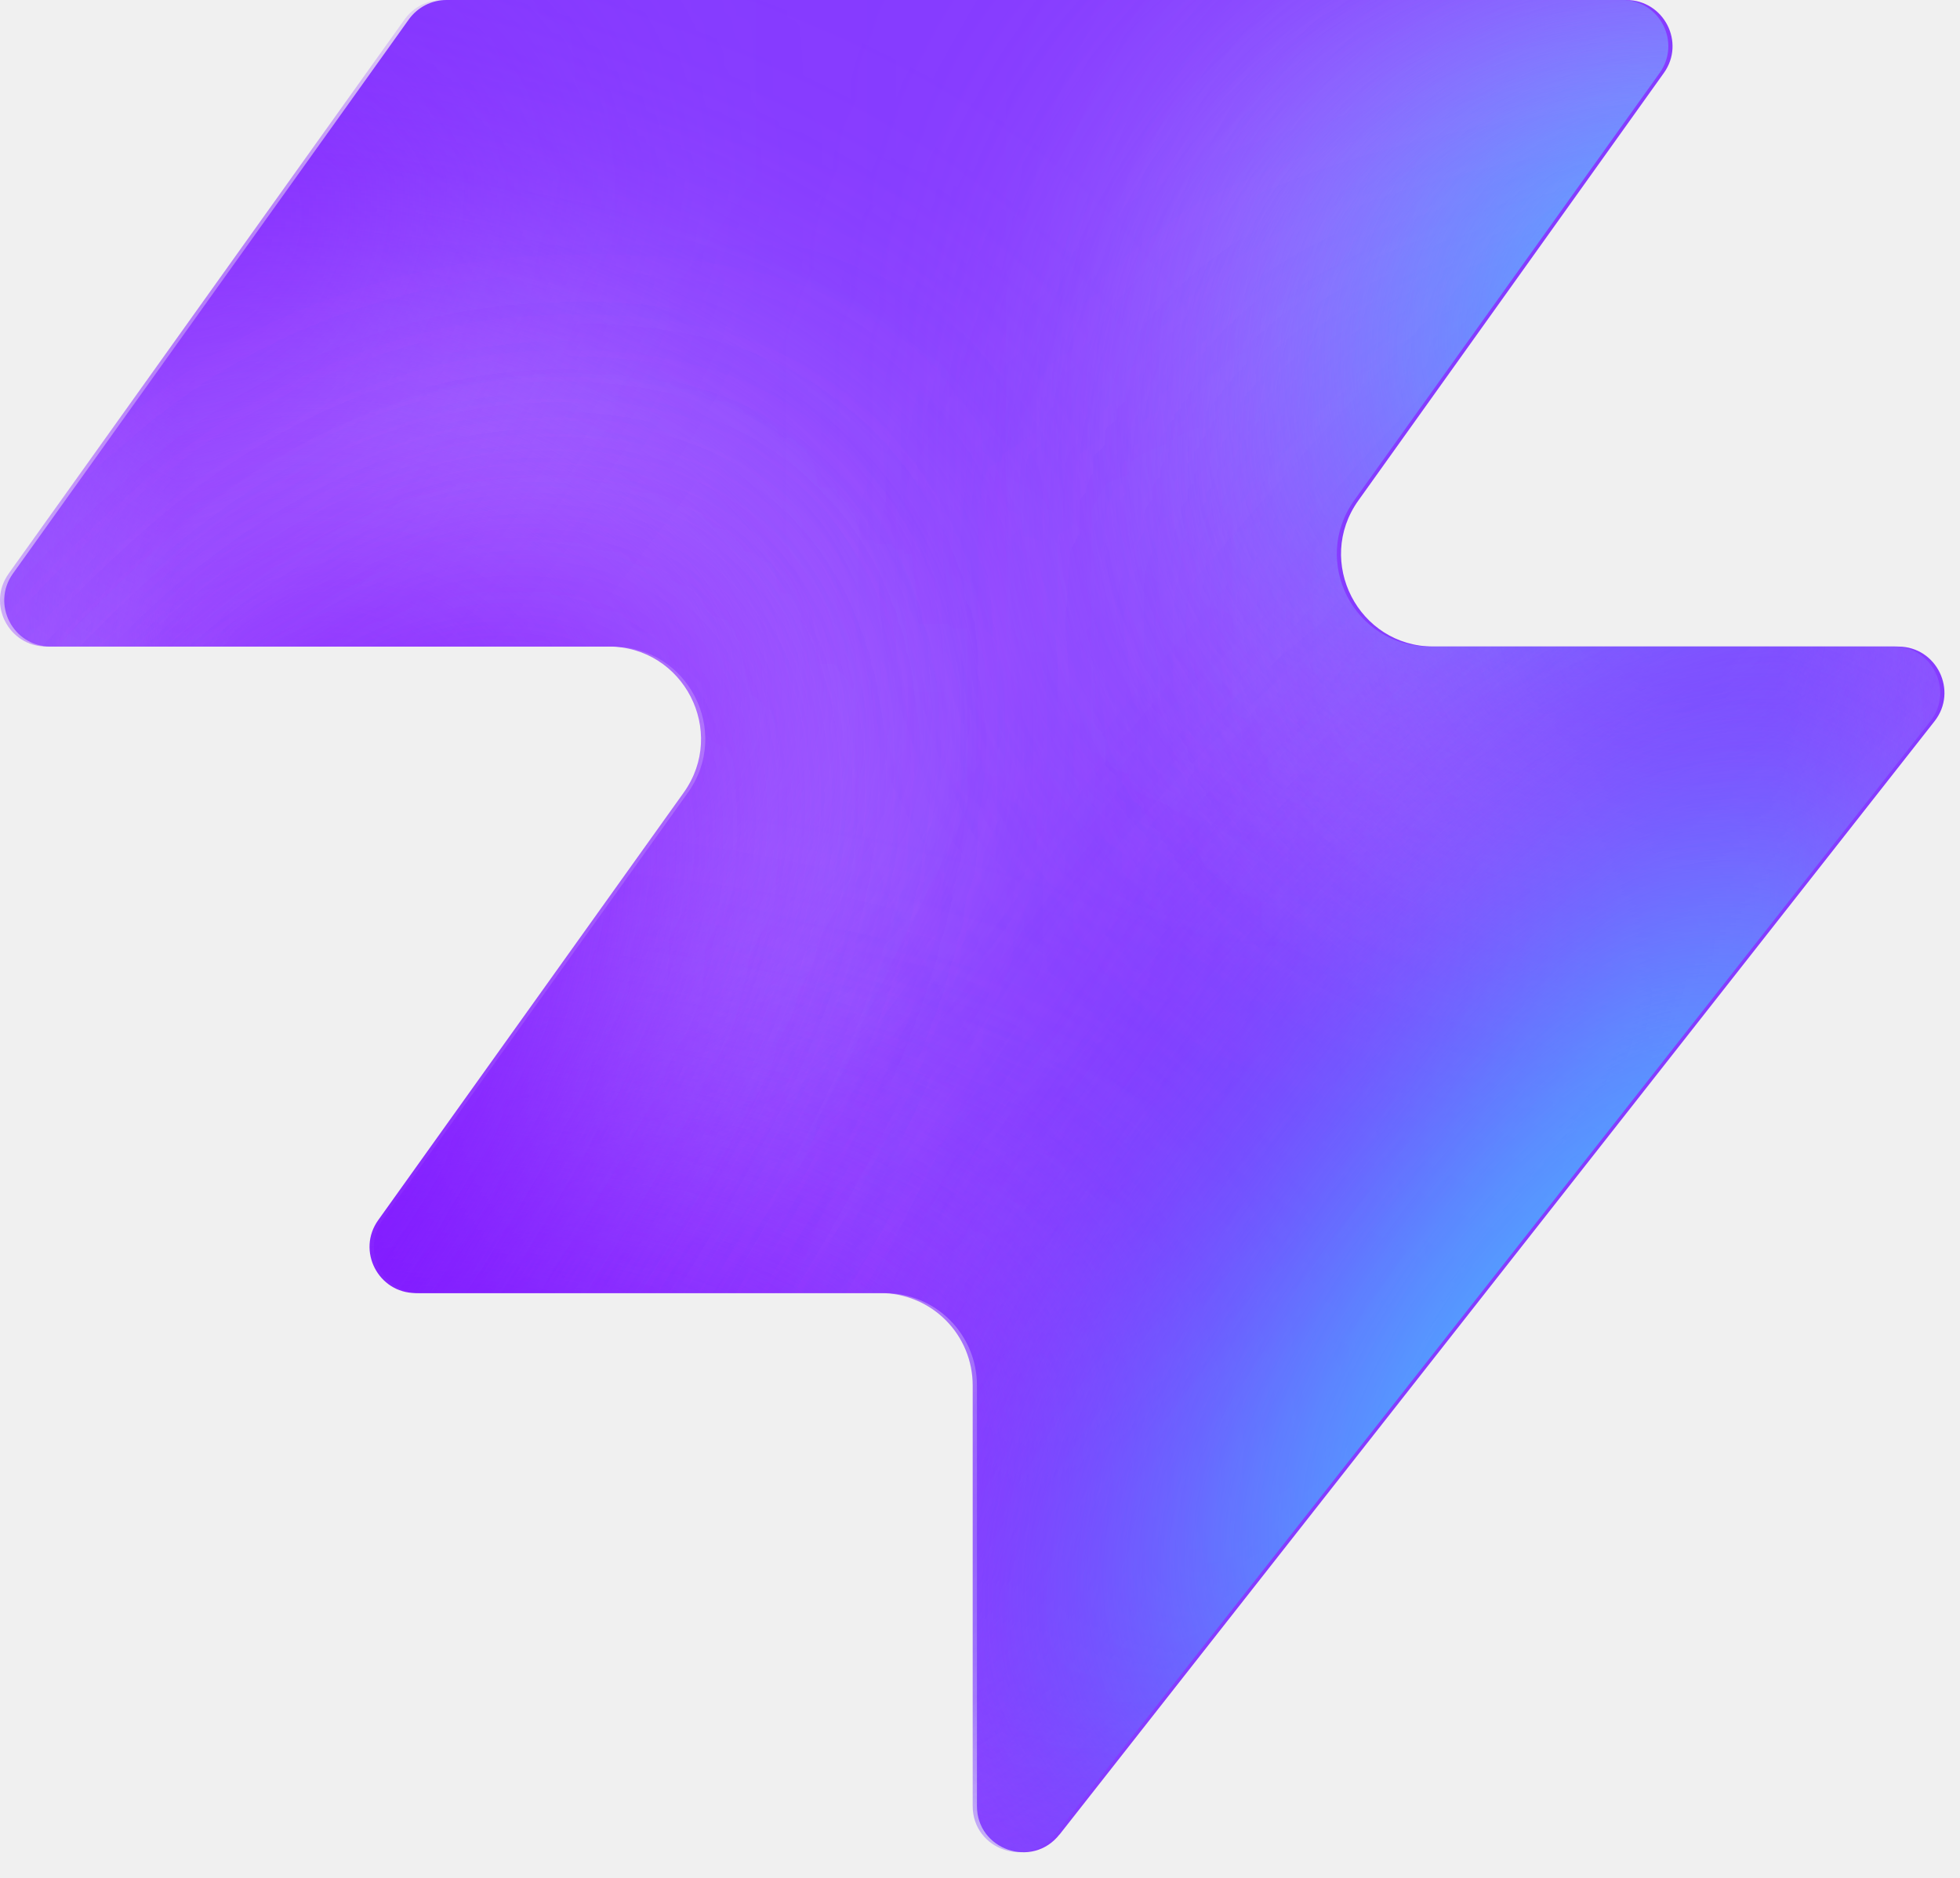
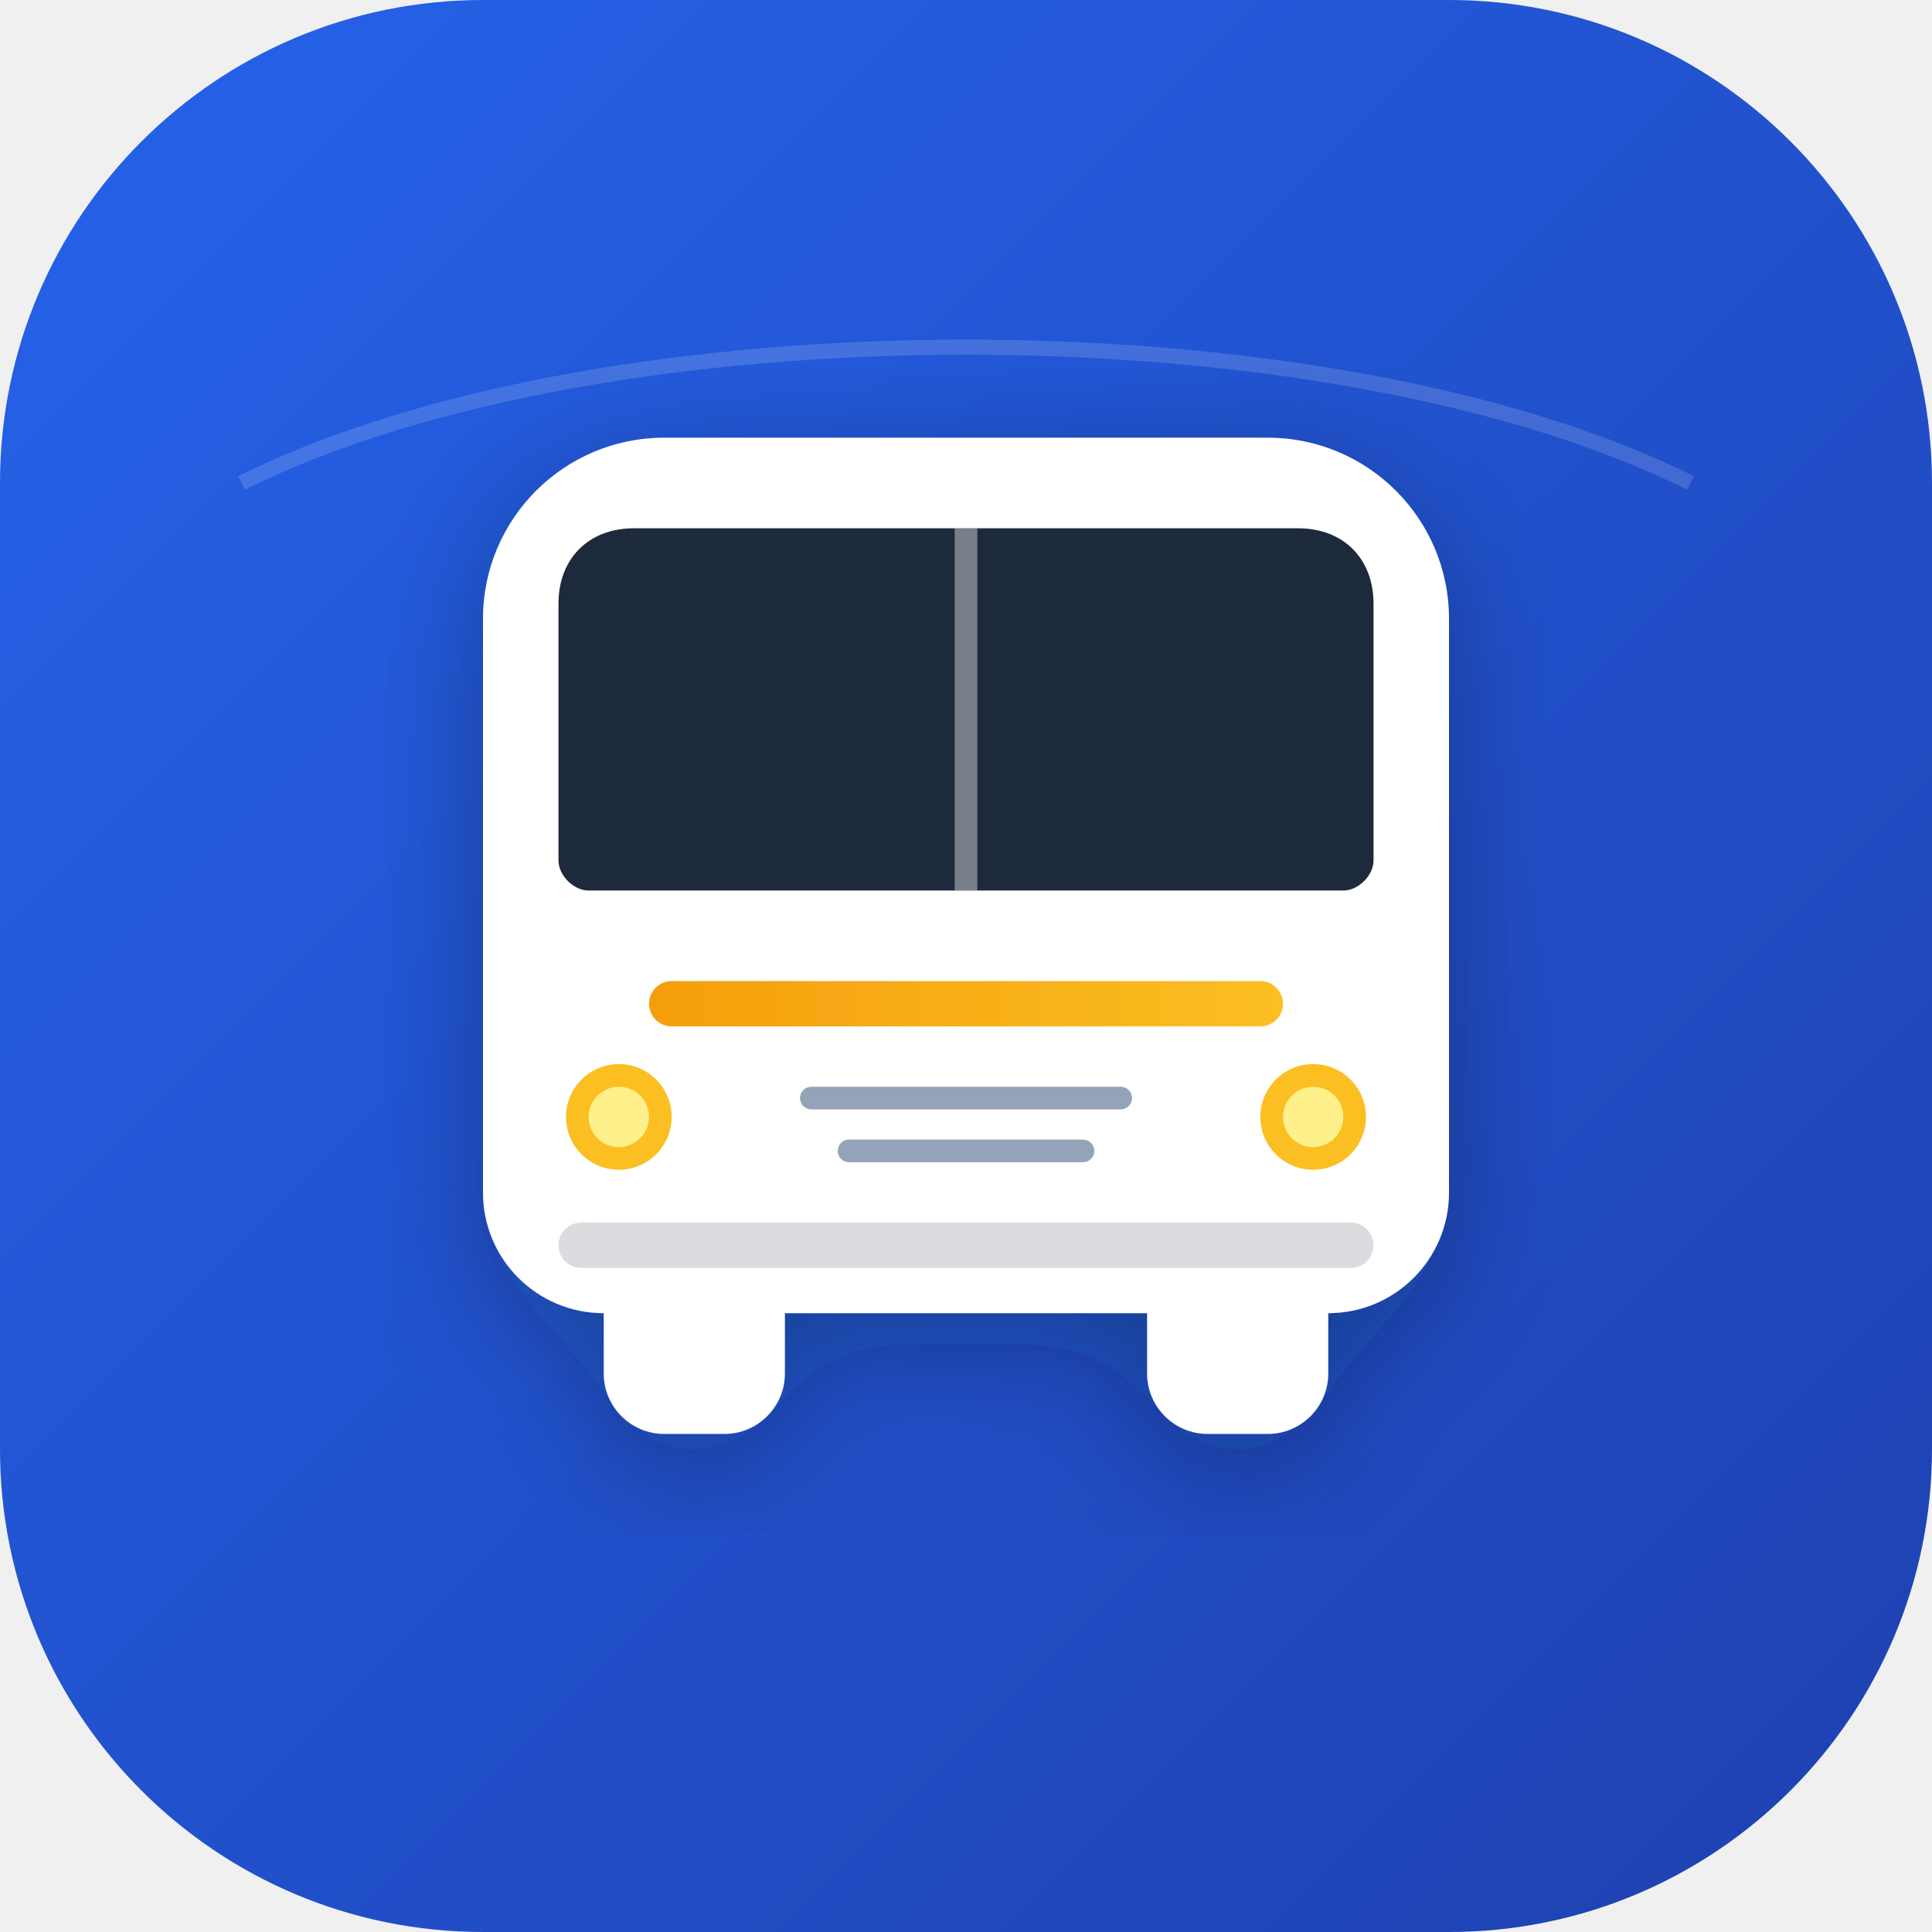
- <svg xmlns="http://www.w3.org/2000/svg" width="48" height="46" fill="none" viewBox="0 0 48 46">
-   <path fill="#863bff" d="M25.946 44.938c-.664.845-2.021.375-2.021-.698V33.937a2.26 2.26 0 0 0-2.262-2.262H10.287c-.92 0-1.456-1.04-.92-1.788l7.48-10.471c1.07-1.497 0-3.578-1.842-3.578H1.237c-.92 0-1.456-1.04-.92-1.788L10.013.474c.214-.297.556-.474.92-.474h28.894c.92 0 1.456 1.04.92 1.788l-7.48 10.471c-1.07 1.498 0 3.579 1.842 3.579h11.377c.943 0 1.473 1.088.89 1.83L25.947 44.94z" style="fill:#863bff;fill:color(display-p3 .525 .23 1);fill-opacity:1" />
-   <mask id="a" width="48" height="46" x="0" y="0" maskUnits="userSpaceOnUse" style="mask-type:alpha">
-     <path fill="#000" d="M25.842 44.938c-.664.844-2.021.375-2.021-.698V33.937a2.26 2.26 0 0 0-2.262-2.262H10.183c-.92 0-1.456-1.04-.92-1.788l7.48-10.471c1.07-1.498 0-3.579-1.842-3.579H1.133c-.92 0-1.456-1.04-.92-1.787L9.91.473c.214-.297.556-.474.92-.474h28.894c.92 0 1.456 1.04.92 1.788l-7.48 10.471c-1.07 1.498 0 3.578 1.842 3.578h11.377c.943 0 1.473 1.088.89 1.832L25.843 44.94z" style="fill:#000;fill-opacity:1" />
-   </mask>
-   <g mask="url(#a)">
-     <g filter="url(#b)">
-       <ellipse cx="5.508" cy="14.704" fill="#ede6ff" rx="5.508" ry="14.704" style="fill:#ede6ff;fill:color(display-p3 .927 .903 1);fill-opacity:1" transform="matrix(.00324 1 1 -.00324 -4.47 31.516)" />
-     </g>
-     <g filter="url(#c)">
-       <ellipse cx="10.399" cy="29.851" fill="#ede6ff" rx="10.399" ry="29.851" style="fill:#ede6ff;fill:color(display-p3 .927 .903 1);fill-opacity:1" transform="matrix(.00324 1 1 -.00324 -39.328 7.883)" />
-     </g>
-     <g filter="url(#d)">
-       <ellipse cx="5.508" cy="30.487" fill="#7e14ff" rx="5.508" ry="30.487" style="fill:#7e14ff;fill:color(display-p3 .492 .077 1);fill-opacity:1" transform="rotate(89.814 -25.913 -14.639)scale(1 -1)" />
-     </g>
-     <g filter="url(#e)">
-       <ellipse cx="5.508" cy="30.599" fill="#7e14ff" rx="5.508" ry="30.599" style="fill:#7e14ff;fill:color(display-p3 .492 .077 1);fill-opacity:1" transform="rotate(89.814 -32.644 -3.334)scale(1 -1)" />
-     </g>
-     <g filter="url(#f)">
-       <ellipse cx="5.508" cy="30.599" fill="#7e14ff" rx="5.508" ry="30.599" style="fill:#7e14ff;fill:color(display-p3 .492 .077 1);fill-opacity:1" transform="matrix(.00324 1 1 -.00324 -34.34 30.47)" />
-     </g>
-     <g filter="url(#g)">
-       <ellipse cx="14.072" cy="22.078" fill="#ede6ff" rx="14.072" ry="22.078" style="fill:#ede6ff;fill:color(display-p3 .927 .903 1);fill-opacity:1" transform="rotate(93.35 24.506 48.493)scale(-1 1)" />
-     </g>
-     <g filter="url(#h)">
-       <ellipse cx="3.47" cy="21.501" fill="#7e14ff" rx="3.47" ry="21.501" style="fill:#7e14ff;fill:color(display-p3 .492 .077 1);fill-opacity:1" transform="rotate(89.009 28.708 47.59)scale(-1 1)" />
-     </g>
-     <g filter="url(#i)">
-       <ellipse cx="3.47" cy="21.501" fill="#7e14ff" rx="3.47" ry="21.501" style="fill:#7e14ff;fill:color(display-p3 .492 .077 1);fill-opacity:1" transform="rotate(89.009 28.708 47.59)scale(-1 1)" />
-     </g>
-     <g filter="url(#j)">
-       <ellipse cx=".387" cy="8.972" fill="#7e14ff" rx="4.407" ry="29.108" style="fill:#7e14ff;fill:color(display-p3 .492 .077 1);fill-opacity:1" transform="rotate(39.51 .387 8.972)" />
-     </g>
-     <g filter="url(#k)">
-       <ellipse cx="47.523" cy="-6.092" fill="#7e14ff" rx="4.407" ry="29.108" style="fill:#7e14ff;fill:color(display-p3 .492 .077 1);fill-opacity:1" transform="rotate(37.892 47.523 -6.092)" />
-     </g>
-     <g filter="url(#l)">
-       <ellipse cx="41.412" cy="6.333" fill="#47bfff" rx="5.971" ry="9.665" style="fill:#47bfff;fill:color(display-p3 .28 .748 1);fill-opacity:1" transform="rotate(37.892 41.412 6.333)" />
-     </g>
-     <g filter="url(#m)">
-       <ellipse cx="-1.879" cy="38.332" fill="#7e14ff" rx="4.407" ry="29.108" style="fill:#7e14ff;fill:color(display-p3 .492 .077 1);fill-opacity:1" transform="rotate(37.892 -1.88 38.332)" />
-     </g>
-     <g filter="url(#n)">
-       <ellipse cx="-1.879" cy="38.332" fill="#7e14ff" rx="4.407" ry="29.108" style="fill:#7e14ff;fill:color(display-p3 .492 .077 1);fill-opacity:1" transform="rotate(37.892 -1.88 38.332)" />
-     </g>
-     <g filter="url(#o)">
-       <ellipse cx="35.651" cy="29.907" fill="#7e14ff" rx="4.407" ry="29.108" style="fill:#7e14ff;fill:color(display-p3 .492 .077 1);fill-opacity:1" transform="rotate(37.892 35.651 29.907)" />
-     </g>
-     <g filter="url(#p)">
-       <ellipse cx="38.418" cy="32.4" fill="#47bfff" rx="5.971" ry="15.297" style="fill:#47bfff;fill:color(display-p3 .28 .748 1);fill-opacity:1" transform="rotate(37.892 38.418 32.4)" />
-     </g>
-   </g>
+ <svg xmlns="http://www.w3.org/2000/svg" viewBox="0 0 512 512">
  <defs>
-     <filter id="b" width="60.045" height="41.654" x="-19.77" y="16.149" color-interpolation-filters="sRGB" filterUnits="userSpaceOnUse">
-       <feFlood flood-opacity="0" result="BackgroundImageFix" />
-       <feBlend in="SourceGraphic" in2="BackgroundImageFix" result="shape" />
-       <feGaussianBlur result="effect1_foregroundBlur_2002_17158" stdDeviation="7.659" />
-     </filter>
-     <filter id="c" width="90.34" height="51.437" x="-54.613" y="-7.533" color-interpolation-filters="sRGB" filterUnits="userSpaceOnUse">
-       <feFlood flood-opacity="0" result="BackgroundImageFix" />
-       <feBlend in="SourceGraphic" in2="BackgroundImageFix" result="shape" />
-       <feGaussianBlur result="effect1_foregroundBlur_2002_17158" stdDeviation="7.659" />
-     </filter>
-     <filter id="d" width="79.355" height="29.4" x="-49.64" y="2.03" color-interpolation-filters="sRGB" filterUnits="userSpaceOnUse">
-       <feFlood flood-opacity="0" result="BackgroundImageFix" />
-       <feBlend in="SourceGraphic" in2="BackgroundImageFix" result="shape" />
-       <feGaussianBlur result="effect1_foregroundBlur_2002_17158" stdDeviation="4.596" />
-     </filter>
-     <filter id="e" width="79.579" height="29.4" x="-45.045" y="20.029" color-interpolation-filters="sRGB" filterUnits="userSpaceOnUse">
-       <feFlood flood-opacity="0" result="BackgroundImageFix" />
-       <feBlend in="SourceGraphic" in2="BackgroundImageFix" result="shape" />
-       <feGaussianBlur result="effect1_foregroundBlur_2002_17158" stdDeviation="4.596" />
-     </filter>
-     <filter id="f" width="79.579" height="29.4" x="-43.513" y="21.178" color-interpolation-filters="sRGB" filterUnits="userSpaceOnUse">
-       <feFlood flood-opacity="0" result="BackgroundImageFix" />
-       <feBlend in="SourceGraphic" in2="BackgroundImageFix" result="shape" />
-       <feGaussianBlur result="effect1_foregroundBlur_2002_17158" stdDeviation="4.596" />
-     </filter>
-     <filter id="g" width="74.749" height="58.852" x="15.756" y="-17.901" color-interpolation-filters="sRGB" filterUnits="userSpaceOnUse">
-       <feFlood flood-opacity="0" result="BackgroundImageFix" />
-       <feBlend in="SourceGraphic" in2="BackgroundImageFix" result="shape" />
-       <feGaussianBlur result="effect1_foregroundBlur_2002_17158" stdDeviation="7.659" />
-     </filter>
-     <filter id="h" width="61.377" height="25.362" x="23.548" y="2.284" color-interpolation-filters="sRGB" filterUnits="userSpaceOnUse">
-       <feFlood flood-opacity="0" result="BackgroundImageFix" />
-       <feBlend in="SourceGraphic" in2="BackgroundImageFix" result="shape" />
-       <feGaussianBlur result="effect1_foregroundBlur_2002_17158" stdDeviation="4.596" />
-     </filter>
-     <filter id="i" width="61.377" height="25.362" x="23.548" y="2.284" color-interpolation-filters="sRGB" filterUnits="userSpaceOnUse">
-       <feFlood flood-opacity="0" result="BackgroundImageFix" />
-       <feBlend in="SourceGraphic" in2="BackgroundImageFix" result="shape" />
-       <feGaussianBlur result="effect1_foregroundBlur_2002_17158" stdDeviation="4.596" />
-     </filter>
-     <filter id="j" width="56.045" height="63.649" x="-27.636" y="-22.853" color-interpolation-filters="sRGB" filterUnits="userSpaceOnUse">
-       <feFlood flood-opacity="0" result="BackgroundImageFix" />
-       <feBlend in="SourceGraphic" in2="BackgroundImageFix" result="shape" />
-       <feGaussianBlur result="effect1_foregroundBlur_2002_17158" stdDeviation="4.596" />
-     </filter>
-     <filter id="k" width="54.814" height="64.646" x="20.116" y="-38.415" color-interpolation-filters="sRGB" filterUnits="userSpaceOnUse">
-       <feFlood flood-opacity="0" result="BackgroundImageFix" />
-       <feBlend in="SourceGraphic" in2="BackgroundImageFix" result="shape" />
-       <feGaussianBlur result="effect1_foregroundBlur_2002_17158" stdDeviation="4.596" />
-     </filter>
-     <filter id="l" width="33.541" height="35.313" x="24.641" y="-11.323" color-interpolation-filters="sRGB" filterUnits="userSpaceOnUse">
-       <feFlood flood-opacity="0" result="BackgroundImageFix" />
-       <feBlend in="SourceGraphic" in2="BackgroundImageFix" result="shape" />
-       <feGaussianBlur result="effect1_foregroundBlur_2002_17158" stdDeviation="4.596" />
-     </filter>
-     <filter id="m" width="54.814" height="64.646" x="-29.286" y="6.009" color-interpolation-filters="sRGB" filterUnits="userSpaceOnUse">
-       <feFlood flood-opacity="0" result="BackgroundImageFix" />
-       <feBlend in="SourceGraphic" in2="BackgroundImageFix" result="shape" />
-       <feGaussianBlur result="effect1_foregroundBlur_2002_17158" stdDeviation="4.596" />
-     </filter>
-     <filter id="n" width="54.814" height="64.646" x="-29.286" y="6.009" color-interpolation-filters="sRGB" filterUnits="userSpaceOnUse">
-       <feFlood flood-opacity="0" result="BackgroundImageFix" />
-       <feBlend in="SourceGraphic" in2="BackgroundImageFix" result="shape" />
-       <feGaussianBlur result="effect1_foregroundBlur_2002_17158" stdDeviation="4.596" />
-     </filter>
-     <filter id="o" width="54.814" height="64.646" x="8.244" y="-2.416" color-interpolation-filters="sRGB" filterUnits="userSpaceOnUse">
-       <feFlood flood-opacity="0" result="BackgroundImageFix" />
-       <feBlend in="SourceGraphic" in2="BackgroundImageFix" result="shape" />
-       <feGaussianBlur result="effect1_foregroundBlur_2002_17158" stdDeviation="4.596" />
-     </filter>
-     <filter id="p" width="39.409" height="43.623" x="18.713" y="10.588" color-interpolation-filters="sRGB" filterUnits="userSpaceOnUse">
-       <feFlood flood-opacity="0" result="BackgroundImageFix" />
-       <feBlend in="SourceGraphic" in2="BackgroundImageFix" result="shape" />
-       <feGaussianBlur result="effect1_foregroundBlur_2002_17158" stdDeviation="4.596" />
+     <linearGradient id="bgGrad" x1="0%" y1="0%" x2="100%" y2="100%">
+       <stop offset="0%" stop-color="#2563EB" />
+       <stop offset="100%" stop-color="#1E40AF" />
+     </linearGradient>
+     <linearGradient id="accentGrad" x1="0%" y1="0%" x2="100%" y2="0%">
+       <stop offset="0%" stop-color="#F59E0B" />
+       <stop offset="100%" stop-color="#FBBF24" />
+     </linearGradient>
+     <filter id="shadow" x="-10%" y="-10%" width="120%" height="120%">
+       <feDropShadow dx="0" dy="8" stdDeviation="16" flood-color="#0F172A" flood-opacity="0.3" />
    </filter>
  </defs>
+   <rect width="512" height="512" rx="128" fill="url(#bgGrad)" />
+   <path d="M64 128 C 160 80, 352 80, 448 128" stroke="rgba(255,255,255,0.15)" stroke-width="4" fill="none" />
+   <g filter="url(#shadow)" transform="translate(96, 116)">
+     <path d="M32 48 C 32 21.5, 53.5 0, 80 0 L 240 0 C 266.5 0, 288 21.5, 288 48 L 288 200 C 288 217.7, 273.7 232, 256 232 L 256 248 C 256 256.8, 248.8 264, 240 264 L 224 264 C 215.2 264, 208 256.8, 208 248 L 208 232 L 112 232 L 112 248 C 112 256.8, 104.8 264, 96 264 L 80 264 C 71.2 264, 64 256.8, 64 248 L 64 232 L 64 232 C 46.3 232, 32 217.7, 32 200 Z" fill="#FFFFFF" />
+     <path d="M52 44 C 52 32, 60 24, 72 24 L 248 24 C 260 24, 268 32, 268 44 L 268 112 C 268 116, 264 120, 260 120 L 60 120 C 56 120, 52 116, 52 112 Z" fill="#1E293B" />
+     <line x1="160" y1="24" x2="160" y2="120" stroke="#FFFFFF" stroke-width="6" opacity="0.4" />
+     <rect x="76" y="144" width="168" height="12" rx="6" fill="url(#accentGrad)" />
+     <circle cx="68" cy="180" r="14" fill="#FBBF24" />
+     <circle cx="252" cy="180" r="14" fill="#FBBF24" />
+     <circle cx="68" cy="180" r="8" fill="#FEF08A" />
+     <circle cx="252" cy="180" r="8" fill="#FEF08A" />
+     <rect x="116" y="172" width="88" height="6" rx="3" fill="#94A3B8" />
+     <rect x="126" y="186" width="68" height="6" rx="3" fill="#94A3B8" />
+     <rect x="52" y="208" width="216" height="12" rx="6" fill="#0F172A" opacity="0.15" />
+   </g>
</svg>
